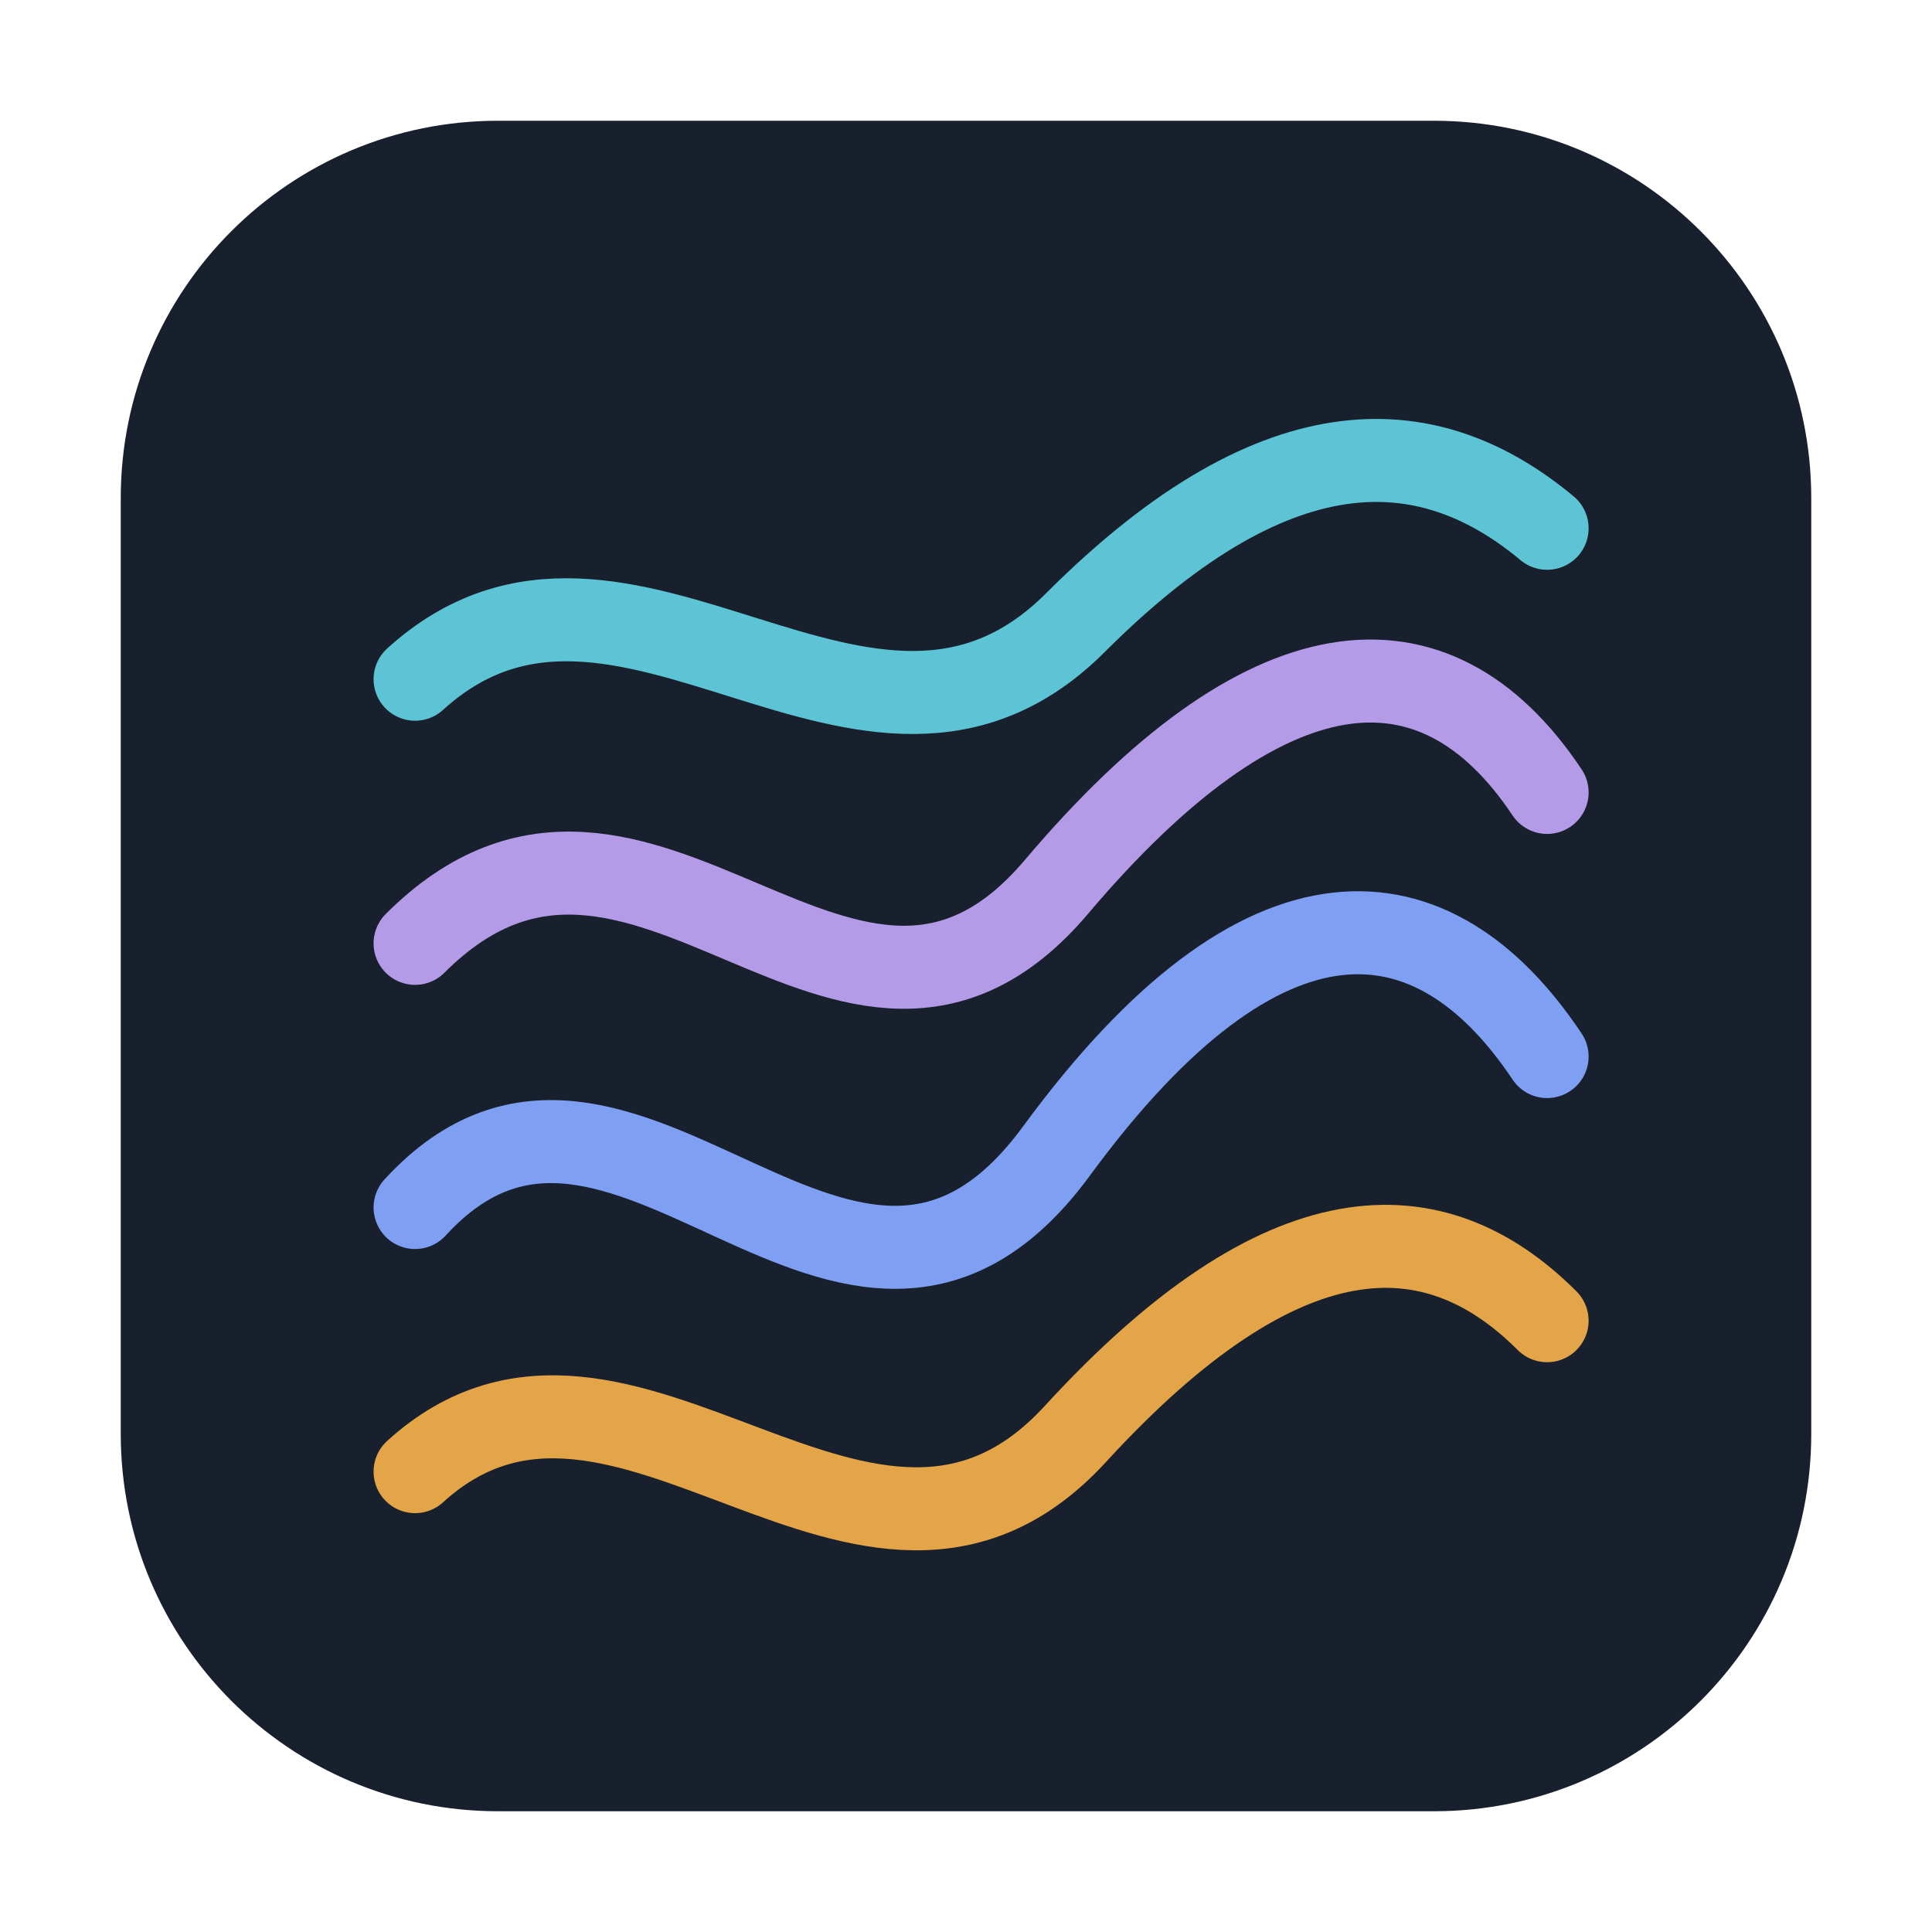
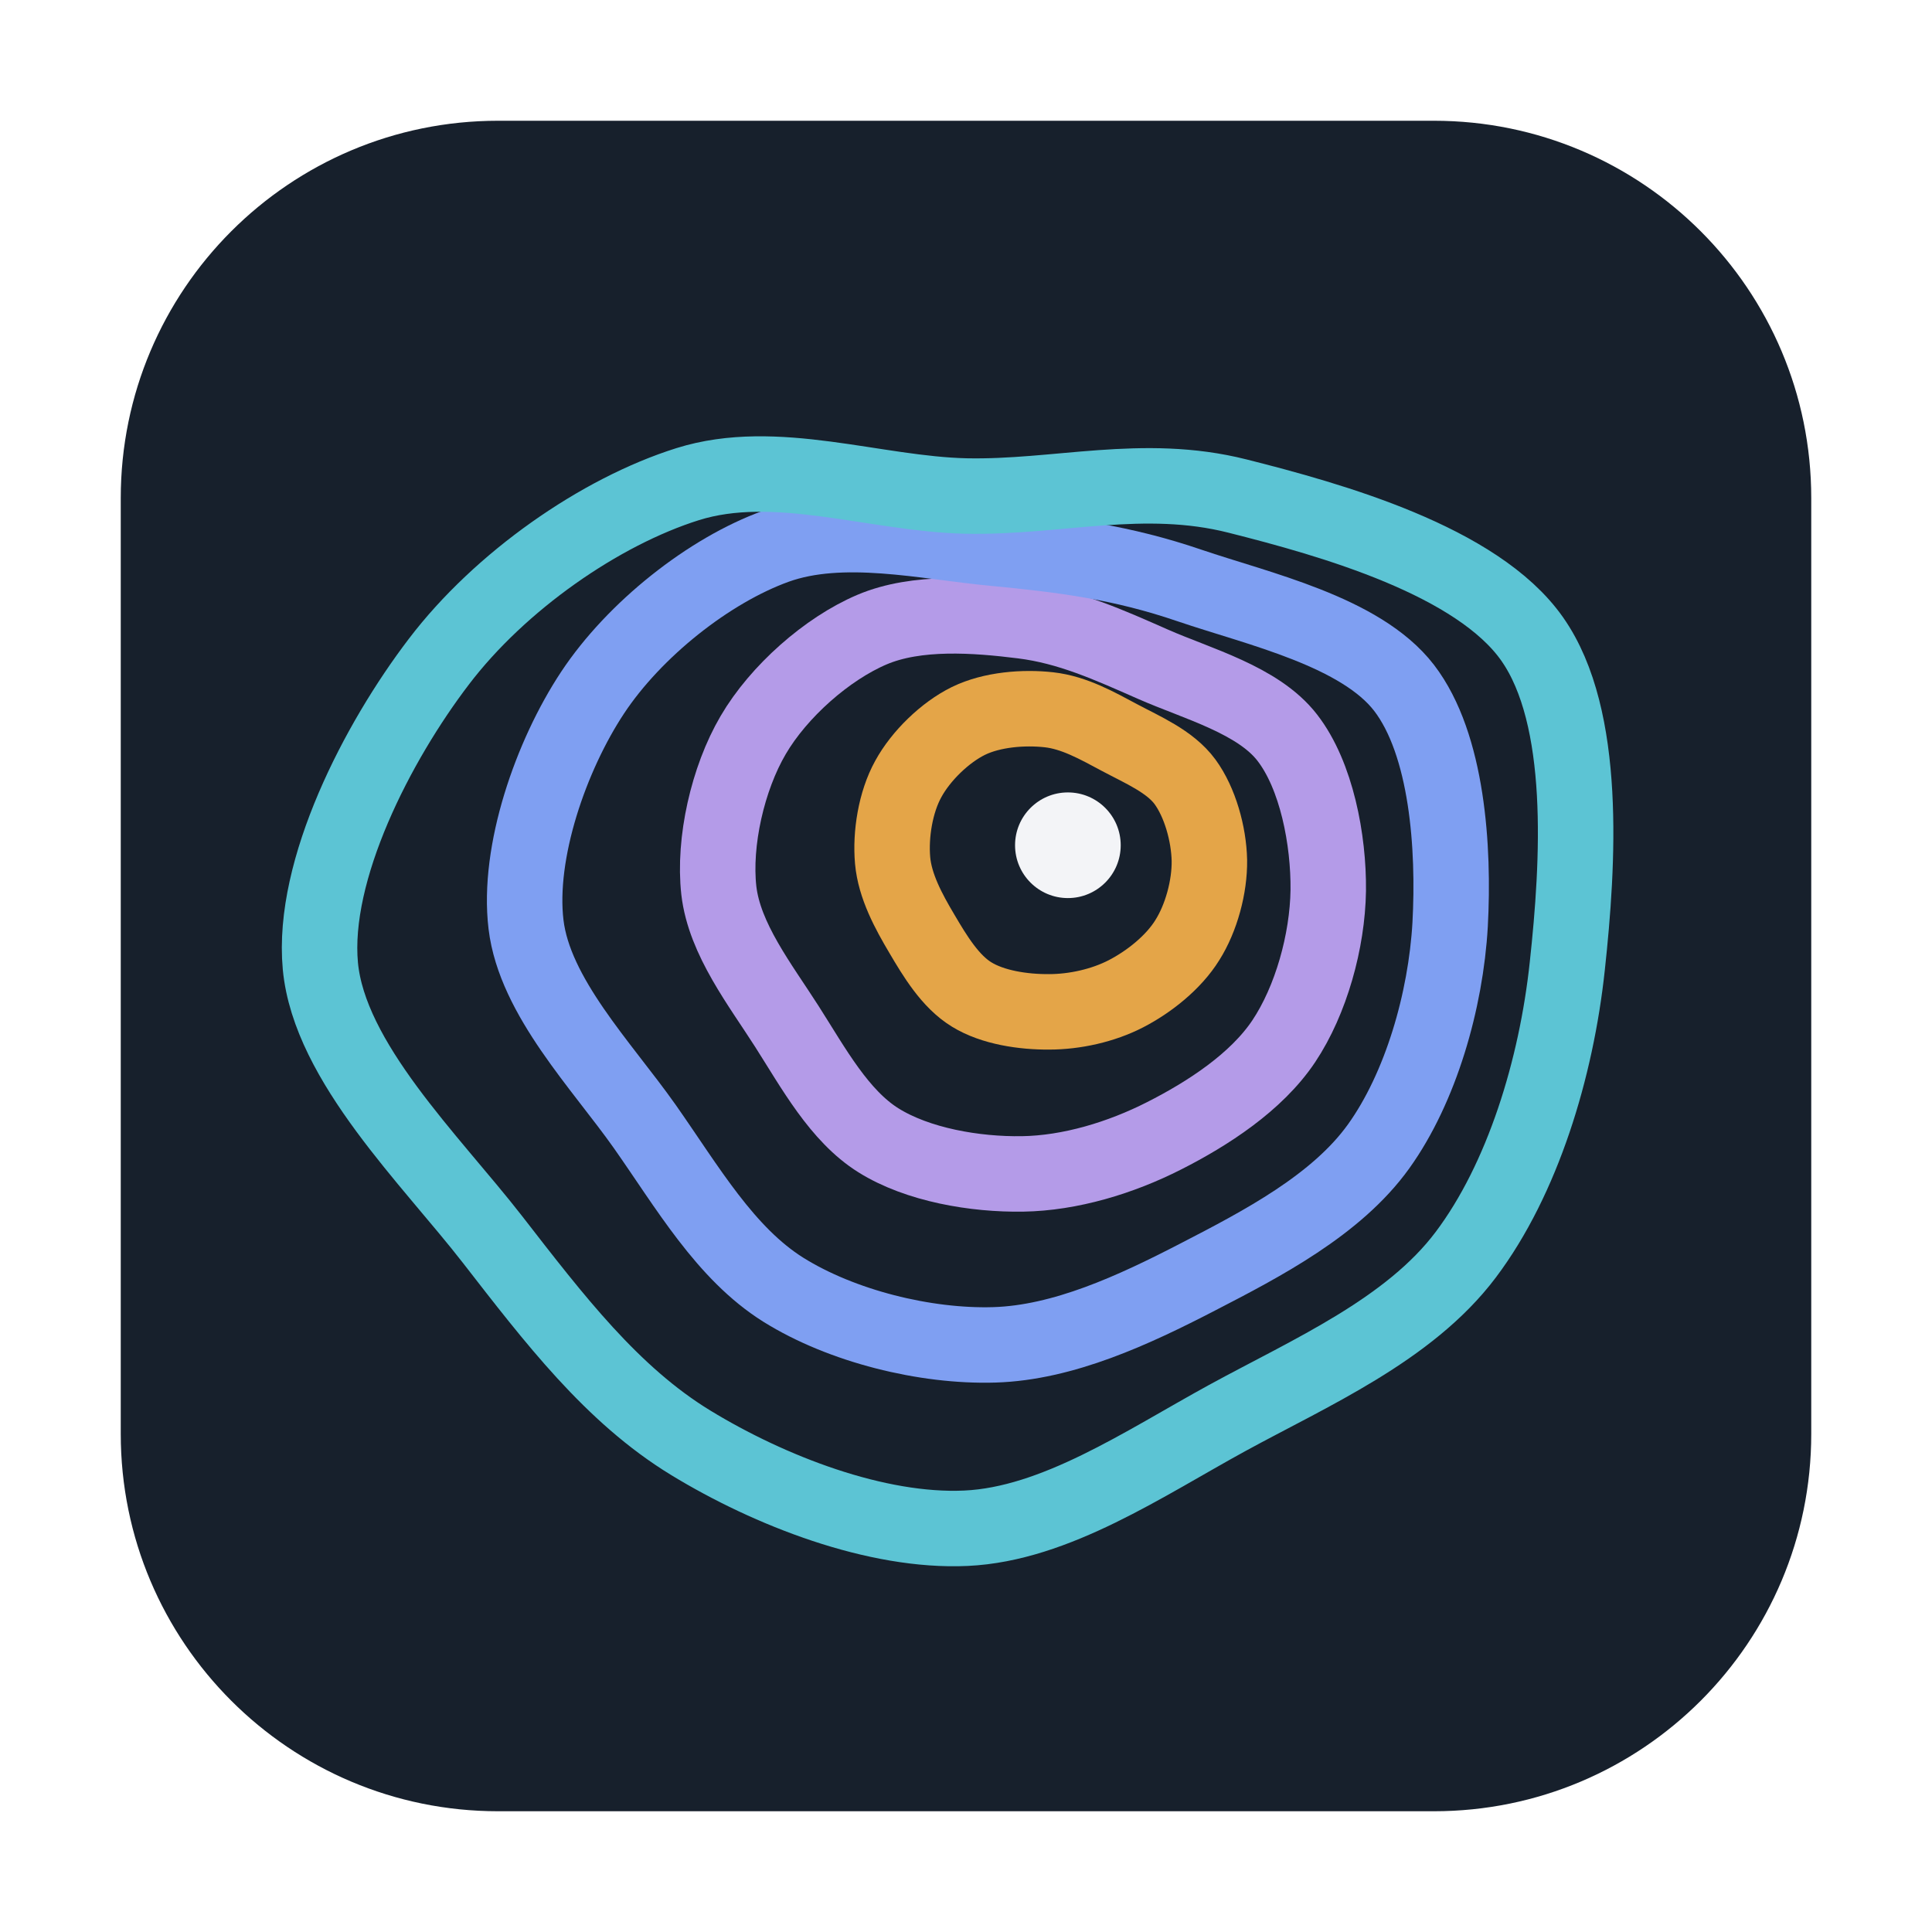
<svg xmlns="http://www.w3.org/2000/svg" viewBox="0 0 1024 1024">
  <rect x="64" y="64" width="896" height="896" rx="200" fill="#17202c" />
-   <g fill="none" stroke-linecap="round" stroke-width="44">
-     <path d="M220 640 C 330 520, 450 760, 560 610 S 760 470, 820 560" stroke="#7f9ff2" />
-     <path d="M220 500 C 340 380, 450 600, 560 470 S 760 330, 820 420" stroke="#b49be8" />
-     <path d="M220 780 C 330 680, 460 880, 570 760 S 760 640, 820 700" stroke="#e4a548" />
-     <path d="M220 360 C 330 260, 460 440, 570 330 S 760 230, 820 280" stroke="#5cc4d4" />
+   <g fill="none" stroke-width="40" stroke-linejoin="round">
+     <path d="M641.0 456.0 C641.2 470.0 636.7 486.6 629.3 498.3 C622.0 510.1 609.0 520.4 596.8 526.7 C584.6 533.0 569.6 536.3 556.0 536.3 C542.4 536.4 526.2 534.0 515.0 527.1 C503.7 520.2 495.6 506.8 488.6 494.9 C481.6 483.1 474.3 469.7 473.1 456.0 C471.9 442.3 474.6 425.2 481.4 412.9 C488.1 400.6 500.9 388.2 513.3 382.1 C525.8 376.0 542.6 374.7 556.0 376.2 C569.4 377.7 581.5 384.6 593.5 391.0 C605.5 397.4 620.2 403.6 628.1 414.4 C636.0 425.2 640.7 442.0 641.0 456.0 Z" stroke="#e4a548" />
+     <path d="M704.0 472.0 C703.6 498.8 694.9 530.2 680.4 551.9 C665.9 573.6 640.1 590.3 617.0 602.0 C594.0 613.7 567.2 621.8 542.0 622.2 C516.8 622.6 486.4 617.4 465.6 604.4 C444.8 591.4 431.2 566.2 417.1 544.1 C403.0 522.0 384.0 497.8 381.0 472.0 C378.1 446.2 385.7 412.6 399.2 389.6 C412.7 366.5 438.4 343.8 462.2 333.7 C486.0 323.6 517.2 326.0 542.0 329.1 C566.8 332.2 587.8 341.8 611.2 352.1 C634.6 362.4 666.9 371.0 682.3 391.0 C697.8 411.0 704.3 445.2 704.0 472.0 Z" stroke="#b49be8" />
+     <path d="M768.6 490.0 C766.3 530.5 753.0 576.5 730.7 607.6 C708.4 638.7 668.8 659.3 634.9 676.8 C600.9 694.4 563.6 711.7 527.0 712.8 C490.4 713.9 446.1 702.9 415.2 683.6 C384.4 664.3 364.4 629.3 341.7 597.0 C318.9 564.7 283.4 528.3 278.8 490.0 C274.2 451.7 292.0 400.5 314.1 367.1 C336.2 333.7 375.8 302.3 411.3 289.5 C446.7 276.8 490.4 287.2 527.0 290.6 C563.6 294.1 594.5 298.0 630.7 310.4 C666.9 322.7 721.2 334.7 744.2 364.6 C767.2 394.6 770.8 449.5 768.6 490.0 Z" stroke="#7f9ff2" />
+     <path d="M830.7 512.0 C824.9 566.4 807.0 625.0 776.9 665.0 C746.9 704.9 694.5 727.5 650.4 751.6 C606.2 775.8 559.4 807.8 512.0 810.0 C464.6 812.2 407.9 790.2 366.1 764.7 C324.3 739.2 293.7 699.0 261.0 656.9 C228.3 614.8 174.6 563.0 169.8 512.0 C165.1 461.0 200.1 393.3 232.6 350.7 C265.0 308.1 318.0 271.2 364.5 256.6 C411.1 242.0 463.5 261.8 512.0 262.9 C560.5 263.9 605.8 250.3 655.8 262.9 C705.8 275.5 783.0 297.2 812.1 338.7 C841.3 380.3 836.6 457.6 830.7 512.0 Z" stroke="#5cc4d4" />
  </g>
+   <circle cx="566" cy="448" r="28" fill="#f3f4f7" />
</svg>
